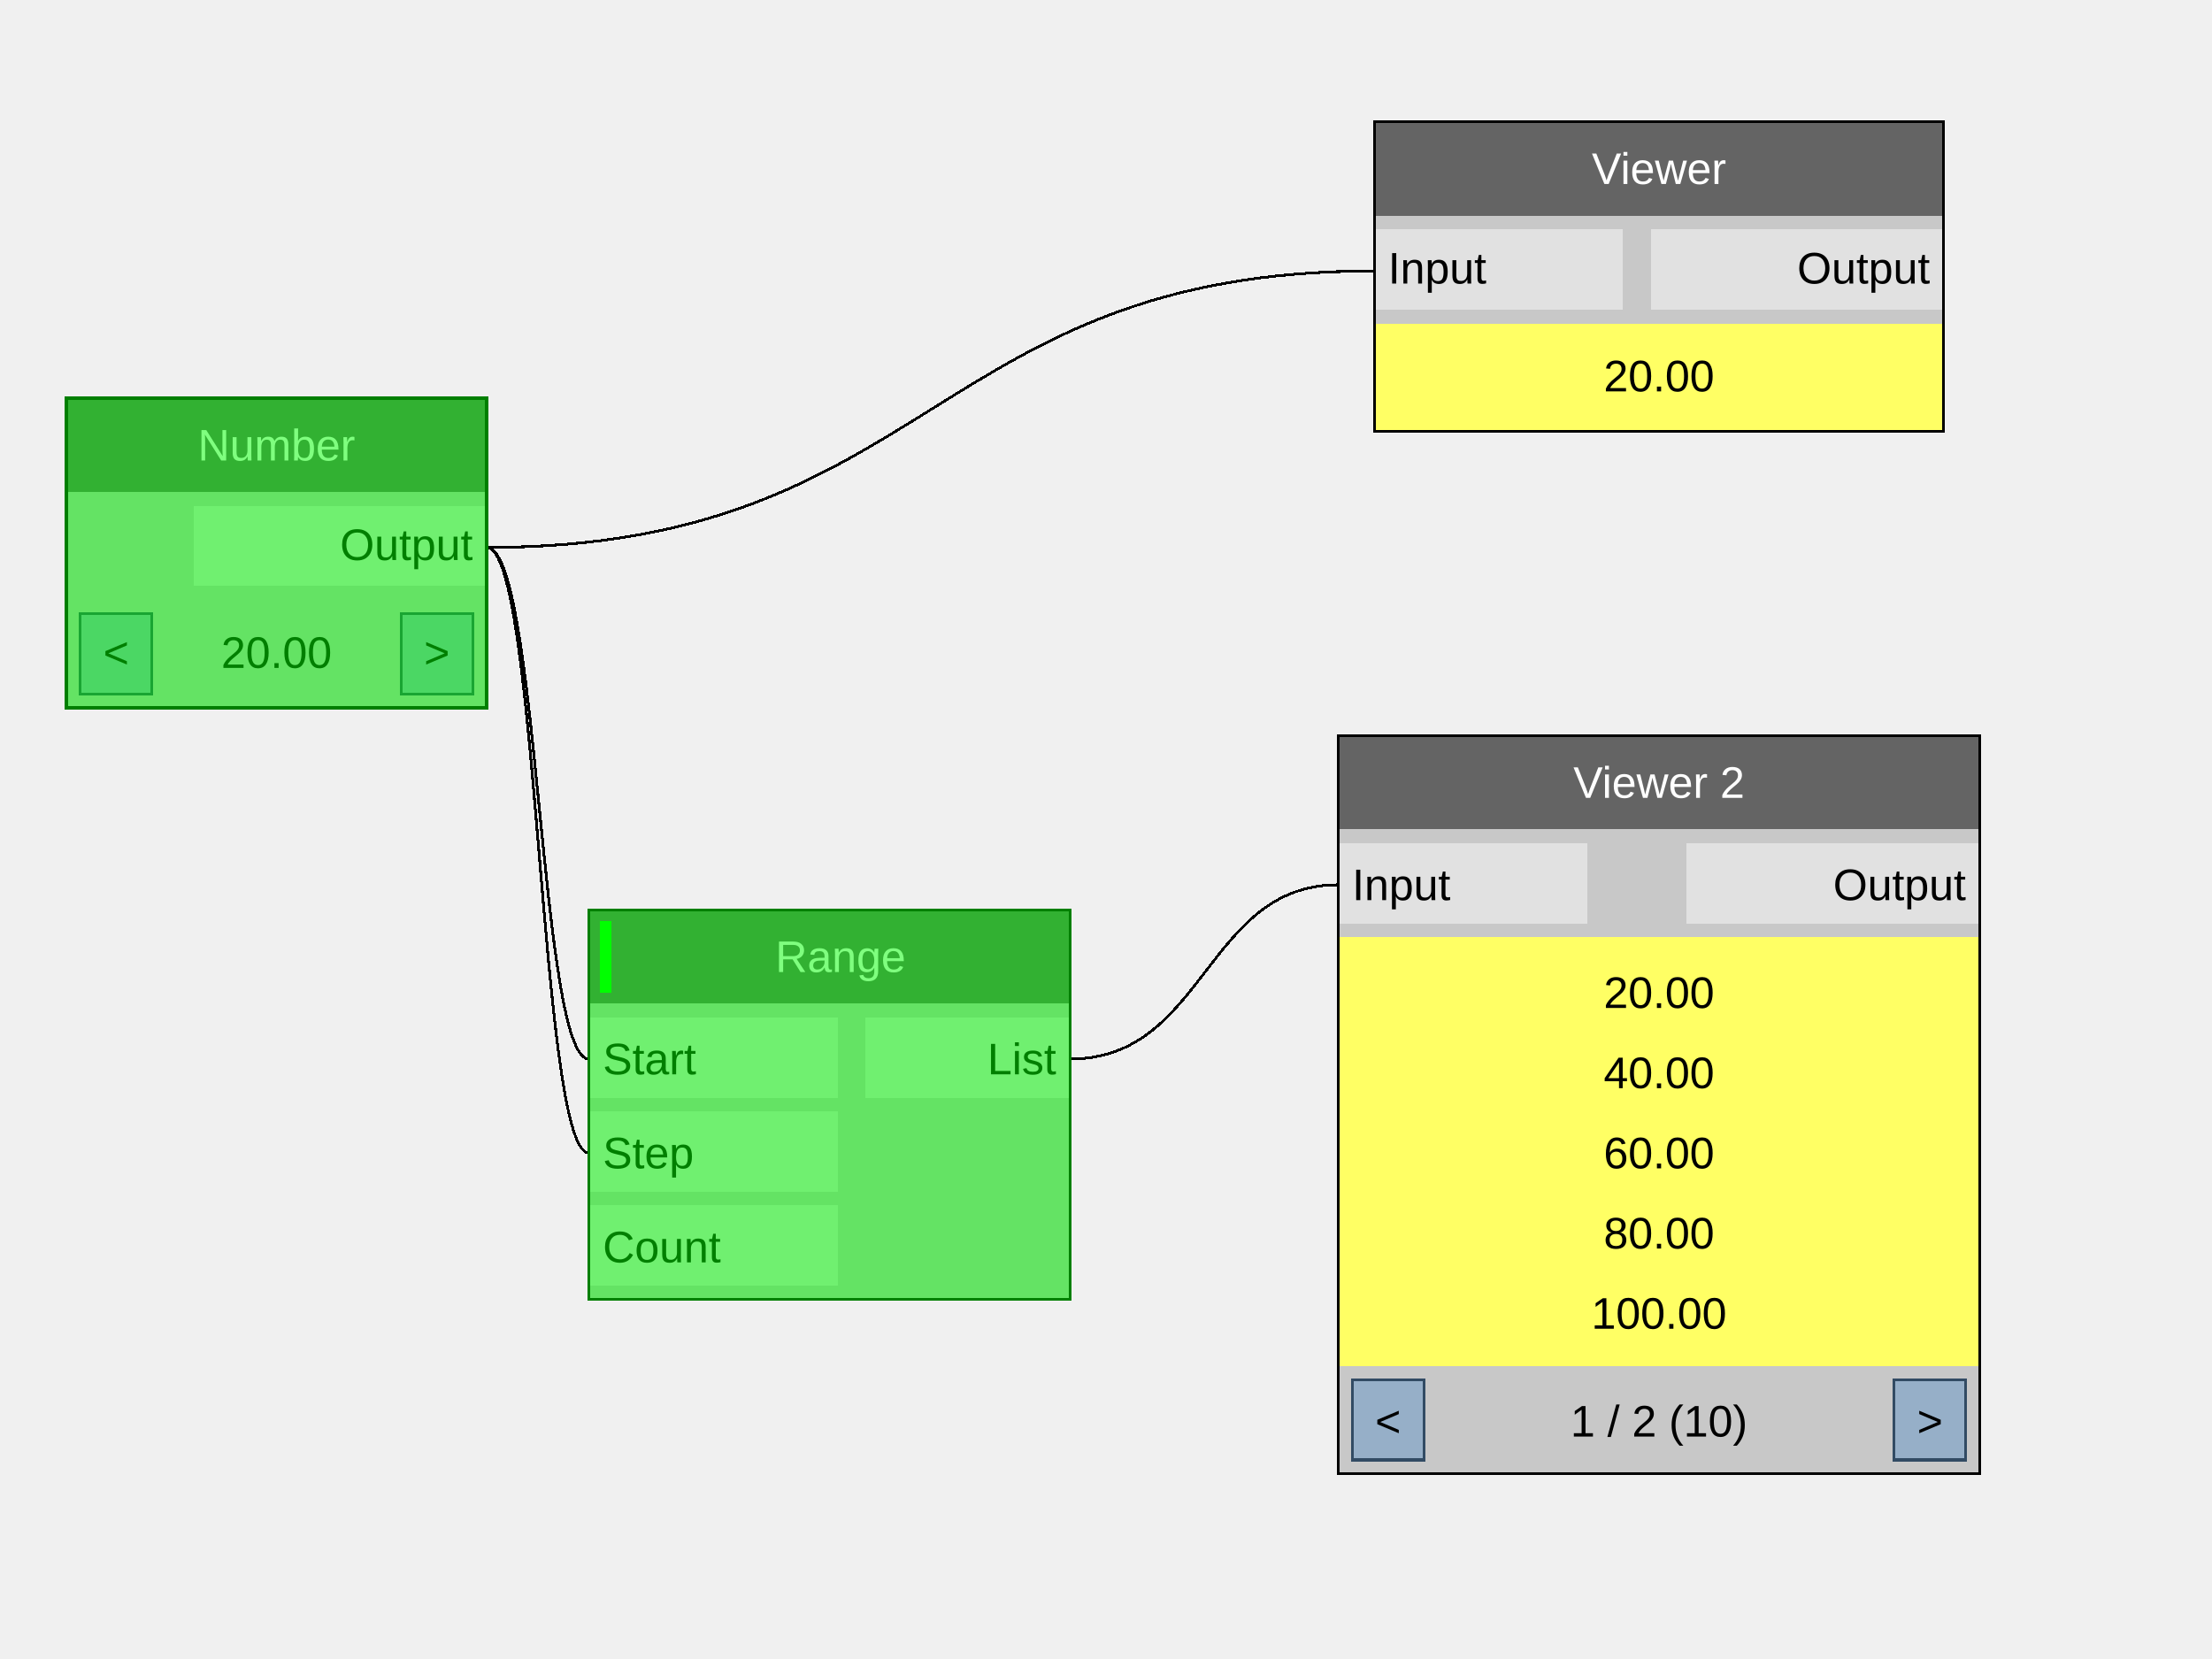
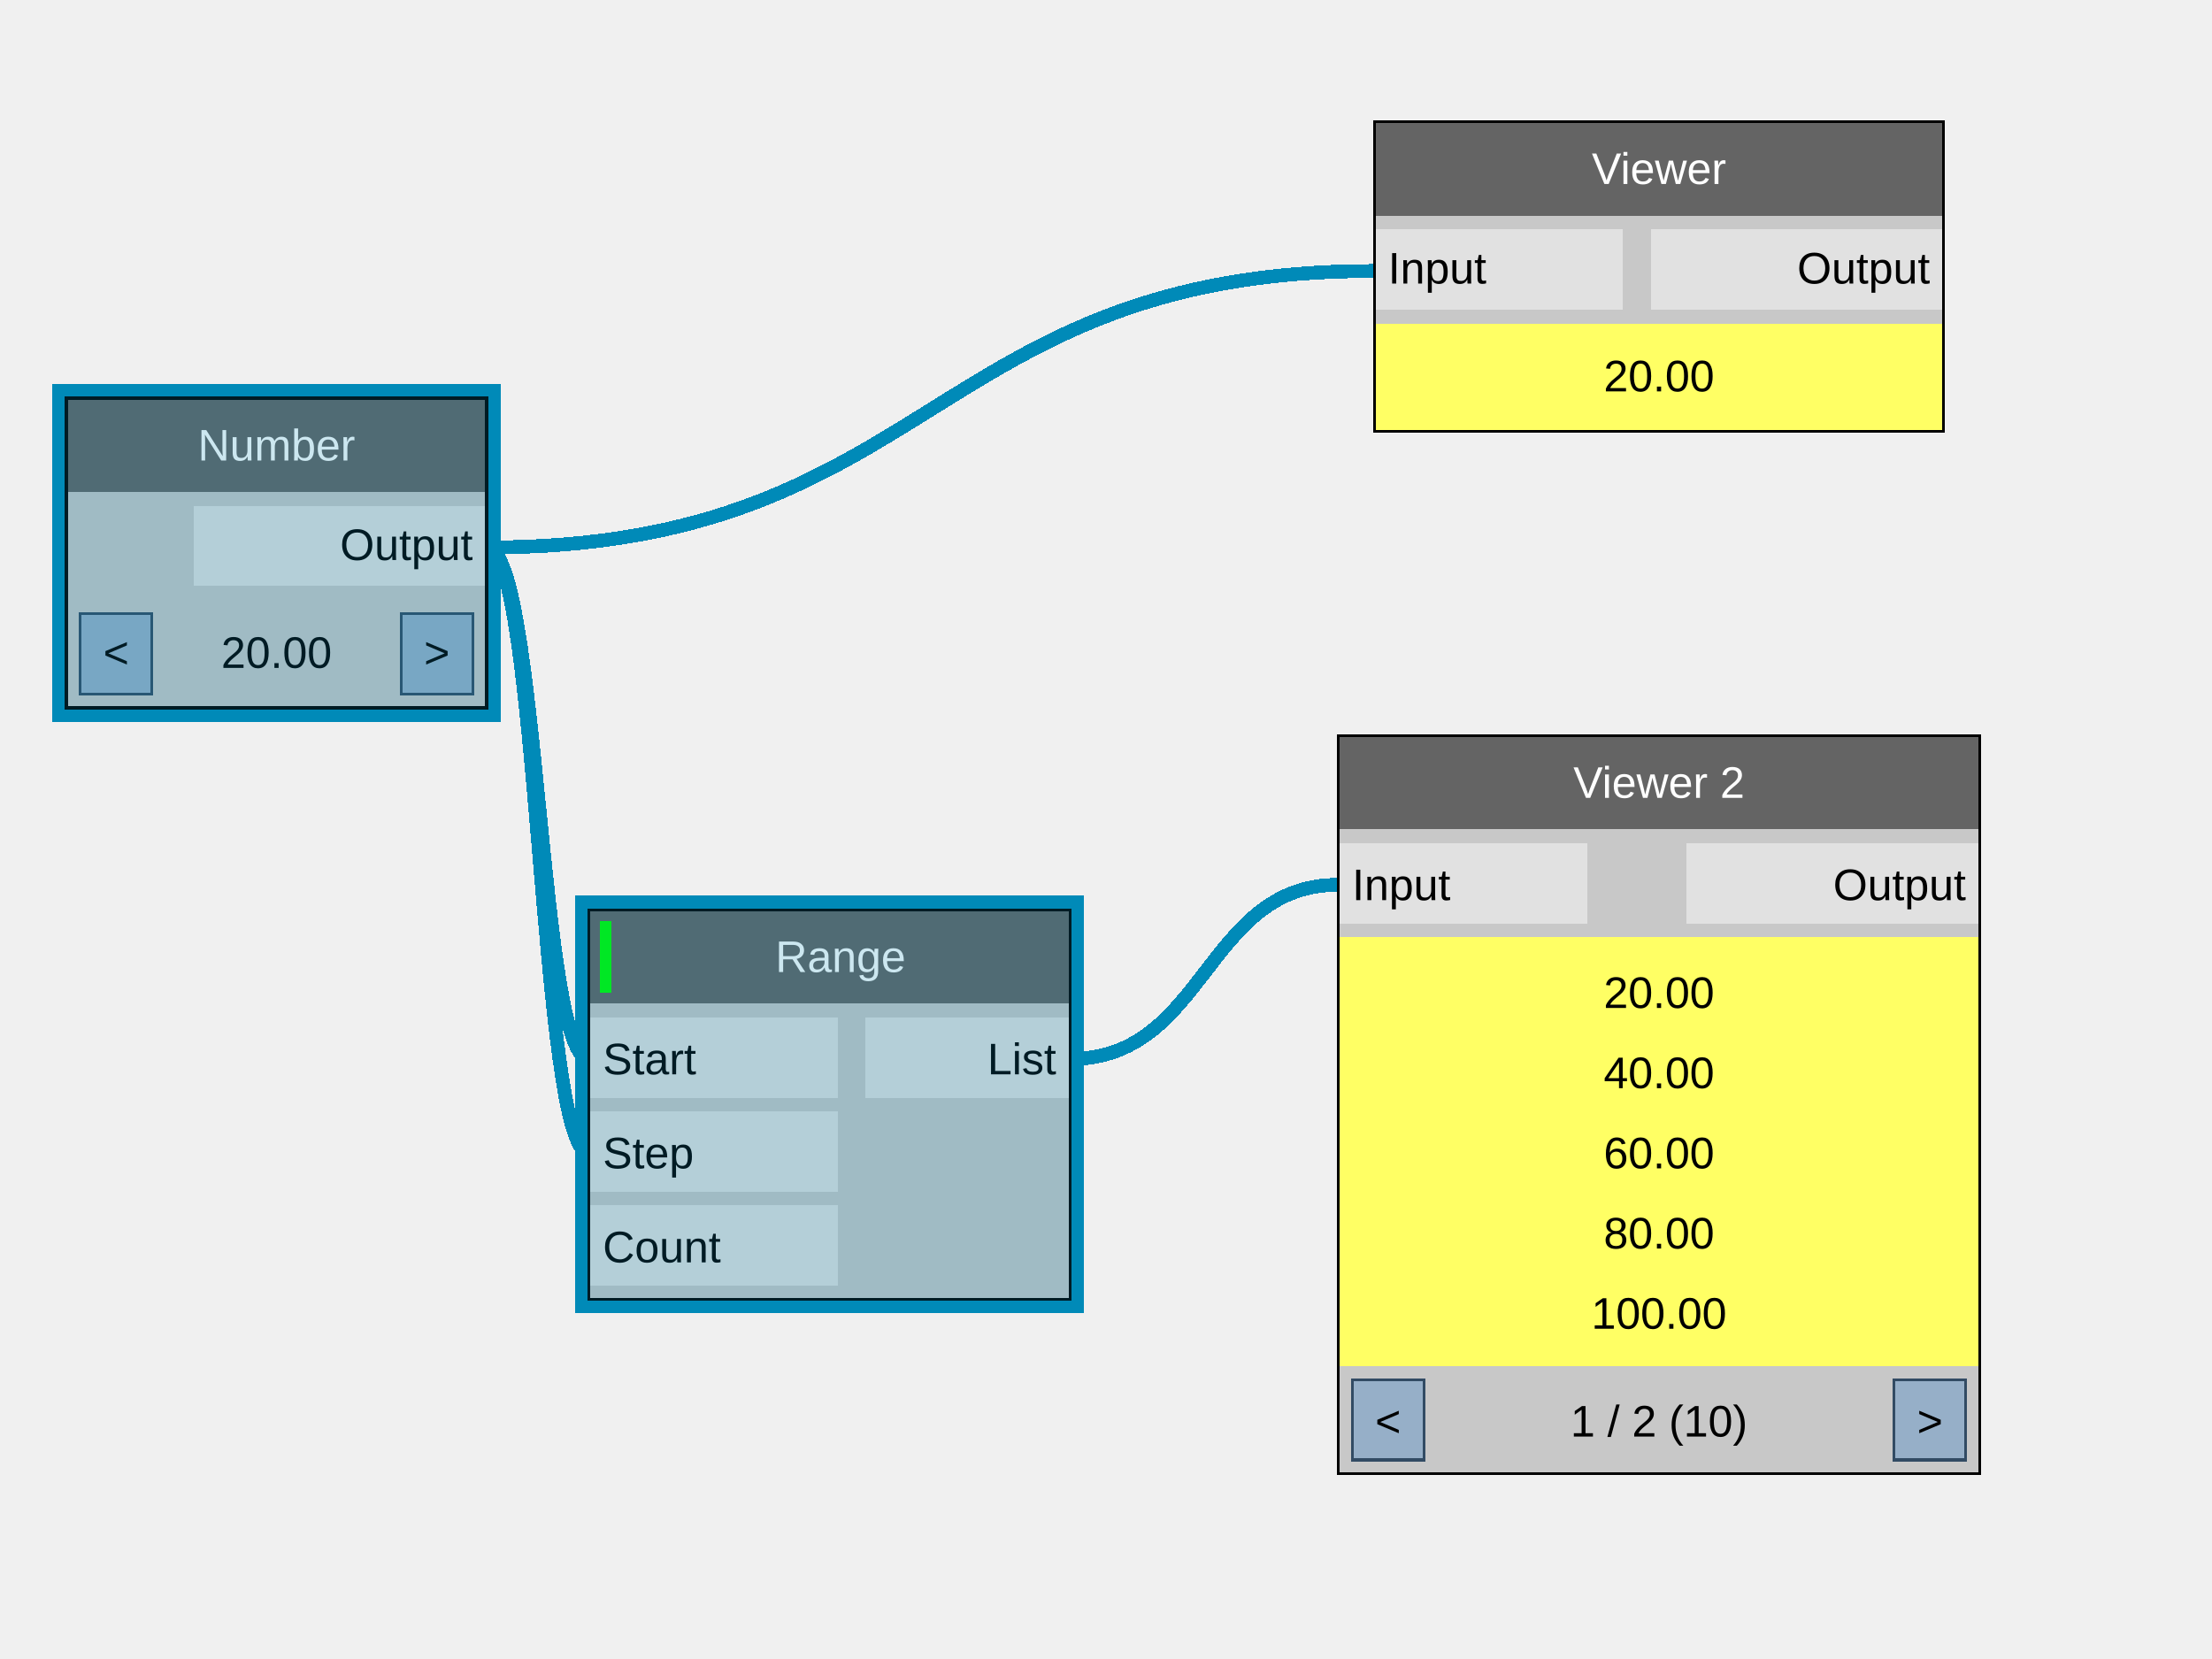
<svg xmlns="http://www.w3.org/2000/svg" version="1.1" width="800" height="600" shape-rendering="crispEdges">
  <rect x="0" y="0" width="800" height="600" style="fill:rgb(240,240,240);" />
-   <path d="M176,198 C195,198 195,383 213,383" style="fill:none;stroke-width:1px;stroke:rgb(0,0,0);" />
-   <path d="M176,198 C195,198 195,417 213,417" style="fill:none;stroke-width:1px;stroke:rgb(0,0,0);" />
-   <path d="M176,198 C337,198 337,98 497,98" style="fill:none;stroke-width:1px;stroke:rgb(0,0,0);" />
-   <path d="M387,383 C436,383 436,320 484,320" style="fill:none;stroke-width:1px;stroke:rgb(0,0,0);" />
-   <rect x="24" y="144" width="152" height="34" style="fill:rgb(50,177,50);" />
-   <text x="100" y="161" dominant-baseline="central" text-anchor="middle" style="fill:rgb(127,255,127);font-family:Arial;font-size:16px;">Number</text>
-   <rect x="24" y="178" width="152" height="39" style="fill:rgb(100,227,100);" />
-   <rect x="70" y="183" width="106" height="29" style="fill:rgb(112,240,112);" />
-   <text x="171" y="197" dominant-baseline="central" text-anchor="end" style="fill:rgb(0,127,0);font-family:Arial;font-size:16px;">Output</text>
-   <rect x="24" y="217" width="152" height="39" style="fill:rgb(100,227,100);" />
-   <text x="100" y="236" dominant-baseline="central" text-anchor="middle" style="fill:rgb(0,127,0);font-family:Arial;font-size:16px;">20.00</text>
-   <rect x="29" y="222" width="26" height="29" style="fill:rgb(75,215,100);" />
-   <text x="42" y="236" dominant-baseline="central" text-anchor="middle" style="fill:rgb(0,127,0);font-family:Arial;font-size:16px;">&lt;</text>
-   <rect x="29" y="222" width="26" height="29" style="fill:none;stroke-width:1px;stroke:rgb(25,165,50);" />
-   <rect x="145" y="222" width="26" height="29" style="fill:rgb(75,215,100);" />
-   <text x="158" y="236" dominant-baseline="central" text-anchor="middle" style="fill:rgb(0,127,0);font-family:Arial;font-size:16px;">&gt;</text>
-   <rect x="145" y="222" width="26" height="29" style="fill:none;stroke-width:1px;stroke:rgb(25,165,50);" />
-   <rect x="24" y="144" width="152" height="112" style="fill:none;stroke-width:1px;stroke:rgb(0,127,0);" />
-   <rect x="213" y="329" width="174" height="34" style="fill:rgb(50,177,50);" />
-   <text x="304" y="346" dominant-baseline="central" text-anchor="middle" style="fill:rgb(127,255,127);font-family:Arial;font-size:16px;">Range</text>
-   <rect x="217" y="333" width="4" height="26" style="fill:rgb(0,255,0);" />
-   <rect x="213" y="363" width="174" height="107" style="fill:rgb(100,227,100);" />
-   <rect x="213" y="368" width="90" height="29" style="fill:rgb(112,240,112);" />
-   <text x="218" y="383" dominant-baseline="central" text-anchor="start" style="fill:rgb(0,127,0);font-family:Arial;font-size:16px;">Start</text>
-   <rect x="213" y="402" width="90" height="29" style="fill:rgb(112,240,112);" />
-   <text x="218" y="417" dominant-baseline="central" text-anchor="start" style="fill:rgb(0,127,0);font-family:Arial;font-size:16px;">Step</text>
-   <rect x="213" y="436" width="90" height="29" style="fill:rgb(112,240,112);" />
-   <text x="218" y="451" dominant-baseline="central" text-anchor="start" style="fill:rgb(0,127,0);font-family:Arial;font-size:16px;">Count</text>
-   <rect x="313" y="368" width="74" height="29" style="fill:rgb(112,240,112);" />
-   <text x="382" y="383" dominant-baseline="central" text-anchor="end" style="fill:rgb(0,127,0);font-family:Arial;font-size:16px;">List</text>
-   <rect x="213" y="329" width="174" height="141" style="fill:none;stroke-width:1px;stroke:rgb(0,127,0);" />
+   <path d="M176,198 C195,198 195,383 213,383" style="fill:none;stroke-width:5px;stroke:rgb(0,138,184);" />
+   <path d="M176,198 C195,198 195,417 213,417" style="fill:none;stroke-width:5px;stroke:rgb(0,138,184);" />
+   <path d="M176,198 C337,198 337,98 497,98" style="fill:none;stroke-width:5px;stroke:rgb(0,138,184);" />
+   <path d="M387,383 C436,383 436,320 484,320" style="fill:none;stroke-width:5px;stroke:rgb(0,138,184);" />
+   <rect x="19" y="139" width="162" height="122" style="fill:rgb(0,138,184);" />
+   <rect x="24" y="144" width="152" height="34" style="fill:rgb(80,107,116);" />
+   <text x="100" y="161" dominant-baseline="central" text-anchor="middle" style="fill:rgb(204,231,240);font-family:Arial;font-size:16px;">Number</text>
+   <rect x="24" y="178" width="152" height="39" style="fill:rgb(160,187,196);" />
+   <rect x="70" y="183" width="106" height="29" style="fill:rgb(180,207,216);" />
+   <text x="171" y="197" dominant-baseline="central" text-anchor="end" style="fill:rgb(0,27,36);font-family:Arial;font-size:16px;">Output</text>
+   <rect x="24" y="217" width="152" height="39" style="fill:rgb(160,187,196);" />
+   <text x="100" y="236" dominant-baseline="central" text-anchor="middle" style="fill:rgb(0,27,36);font-family:Arial;font-size:16px;">20.00</text>
+   <rect x="29" y="222" width="26" height="29" style="fill:rgb(120,167,196);" />
+   <text x="42" y="236" dominant-baseline="central" text-anchor="middle" style="fill:rgb(0,27,36);font-family:Arial;font-size:16px;">&lt;</text>
+   <rect x="29" y="222" width="26" height="29" style="fill:none;stroke-width:1px;stroke:rgb(40,87,116);" />
+   <rect x="145" y="222" width="26" height="29" style="fill:rgb(120,167,196);" />
+   <text x="158" y="236" dominant-baseline="central" text-anchor="middle" style="fill:rgb(0,27,36);font-family:Arial;font-size:16px;">&gt;</text>
+   <rect x="145" y="222" width="26" height="29" style="fill:none;stroke-width:1px;stroke:rgb(40,87,116);" />
+   <rect x="24" y="144" width="152" height="112" style="fill:none;stroke-width:1px;stroke:rgb(0,27,36);" />
+   <rect x="208" y="324" width="184" height="151" style="fill:rgb(0,138,184);" />
+   <rect x="213" y="329" width="174" height="34" style="fill:rgb(80,107,116);" />
+   <text x="304" y="346" dominant-baseline="central" text-anchor="middle" style="fill:rgb(204,231,240);font-family:Arial;font-size:16px;">Range</text>
+   <rect x="217" y="333" width="4" height="26" style="fill:rgb(0,231,36);" />
+   <rect x="213" y="363" width="174" height="107" style="fill:rgb(160,187,196);" />
+   <rect x="213" y="368" width="90" height="29" style="fill:rgb(180,207,216);" />
+   <text x="218" y="383" dominant-baseline="central" text-anchor="start" style="fill:rgb(0,27,36);font-family:Arial;font-size:16px;">Start</text>
+   <rect x="213" y="402" width="90" height="29" style="fill:rgb(180,207,216);" />
+   <text x="218" y="417" dominant-baseline="central" text-anchor="start" style="fill:rgb(0,27,36);font-family:Arial;font-size:16px;">Step</text>
+   <rect x="213" y="436" width="90" height="29" style="fill:rgb(180,207,216);" />
+   <text x="218" y="451" dominant-baseline="central" text-anchor="start" style="fill:rgb(0,27,36);font-family:Arial;font-size:16px;">Count</text>
+   <rect x="313" y="368" width="74" height="29" style="fill:rgb(180,207,216);" />
+   <text x="382" y="383" dominant-baseline="central" text-anchor="end" style="fill:rgb(0,27,36);font-family:Arial;font-size:16px;">List</text>
+   <rect x="213" y="329" width="174" height="141" style="fill:none;stroke-width:1px;stroke:rgb(0,27,36);" />
  <rect x="497" y="44" width="206" height="34" style="fill:rgb(100,100,100);" />
  <text x="600" y="61" dominant-baseline="central" text-anchor="middle" style="fill:rgb(255,255,255);font-family:Arial;font-size:16px;">Viewer</text>
  <rect x="497" y="78" width="206" height="39" style="fill:rgb(200,200,200);" />
  <rect x="497" y="83" width="90" height="29" style="fill:rgb(225,225,225);" />
  <text x="502" y="97" dominant-baseline="central" text-anchor="start" style="fill:rgb(0,0,0);font-family:Arial;font-size:16px;">Input</text>
  <rect x="597" y="83" width="106" height="29" style="fill:rgb(225,225,225);" />
  <text x="698" y="97" dominant-baseline="central" text-anchor="end" style="fill:rgb(0,0,0);font-family:Arial;font-size:16px;">Output</text>
  <rect x="497" y="117" width="206" height="39" style="fill:rgb(255,255,100);" />
  <text x="600" y="136" dominant-baseline="central" text-anchor="middle" style="fill:rgb(0,0,0);font-family:Arial;font-size:16px;">20.00</text>
  <rect x="497" y="44" width="206" height="112" style="fill:none;stroke-width:1px;stroke:rgb(0,0,0);" />
  <rect x="484" y="266" width="232" height="34" style="fill:rgb(100,100,100);" />
  <text x="600" y="283" dominant-baseline="central" text-anchor="middle" style="fill:rgb(255,255,255);font-family:Arial;font-size:16px;">Viewer 2</text>
  <rect x="484" y="300" width="232" height="39" style="fill:rgb(200,200,200);" />
  <rect x="484" y="305" width="90" height="29" style="fill:rgb(225,225,225);" />
  <text x="489" y="320" dominant-baseline="central" text-anchor="start" style="fill:rgb(0,0,0);font-family:Arial;font-size:16px;">Input</text>
  <rect x="610" y="305" width="106" height="29" style="fill:rgb(225,225,225);" />
  <text x="711" y="320" dominant-baseline="central" text-anchor="end" style="fill:rgb(0,0,0);font-family:Arial;font-size:16px;">Output</text>
  <rect x="484" y="339" width="232" height="155" style="fill:rgb(255,255,100);" />
  <text x="600" y="359" dominant-baseline="central" text-anchor="middle" style="fill:rgb(0,0,0);font-family:Arial;font-size:16px;">20.00</text>
  <text x="600" y="388" dominant-baseline="central" text-anchor="middle" style="fill:rgb(0,0,0);font-family:Arial;font-size:16px;">40.00</text>
  <text x="600" y="417" dominant-baseline="central" text-anchor="middle" style="fill:rgb(0,0,0);font-family:Arial;font-size:16px;">60.00</text>
  <text x="600" y="446" dominant-baseline="central" text-anchor="middle" style="fill:rgb(0,0,0);font-family:Arial;font-size:16px;">80.00</text>
  <text x="600" y="475" dominant-baseline="central" text-anchor="middle" style="fill:rgb(0,0,0);font-family:Arial;font-size:16px;">100.00</text>
  <rect x="484" y="494" width="232" height="39" style="fill:rgb(200,200,200);" />
  <text x="600" y="514" dominant-baseline="central" text-anchor="middle" style="fill:rgb(0,0,0);font-family:Arial;font-size:16px;">1 / 2 (10)</text>
  <rect x="489" y="499" width="26" height="29" style="fill:rgb(150,175,200);" />
  <text x="502" y="514" dominant-baseline="central" text-anchor="middle" style="fill:rgb(0,0,0);font-family:Arial;font-size:16px;">&lt;</text>
  <rect x="489" y="499" width="26" height="29" style="fill:none;stroke-width:1px;stroke:rgb(50,75,100);" />
  <rect x="685" y="499" width="26" height="29" style="fill:rgb(150,175,200);" />
  <text x="698" y="514" dominant-baseline="central" text-anchor="middle" style="fill:rgb(0,0,0);font-family:Arial;font-size:16px;">&gt;</text>
  <rect x="685" y="499" width="26" height="29" style="fill:none;stroke-width:1px;stroke:rgb(50,75,100);" />
  <rect x="484" y="266" width="232" height="267" style="fill:none;stroke-width:1px;stroke:rgb(0,0,0);" />
</svg>
